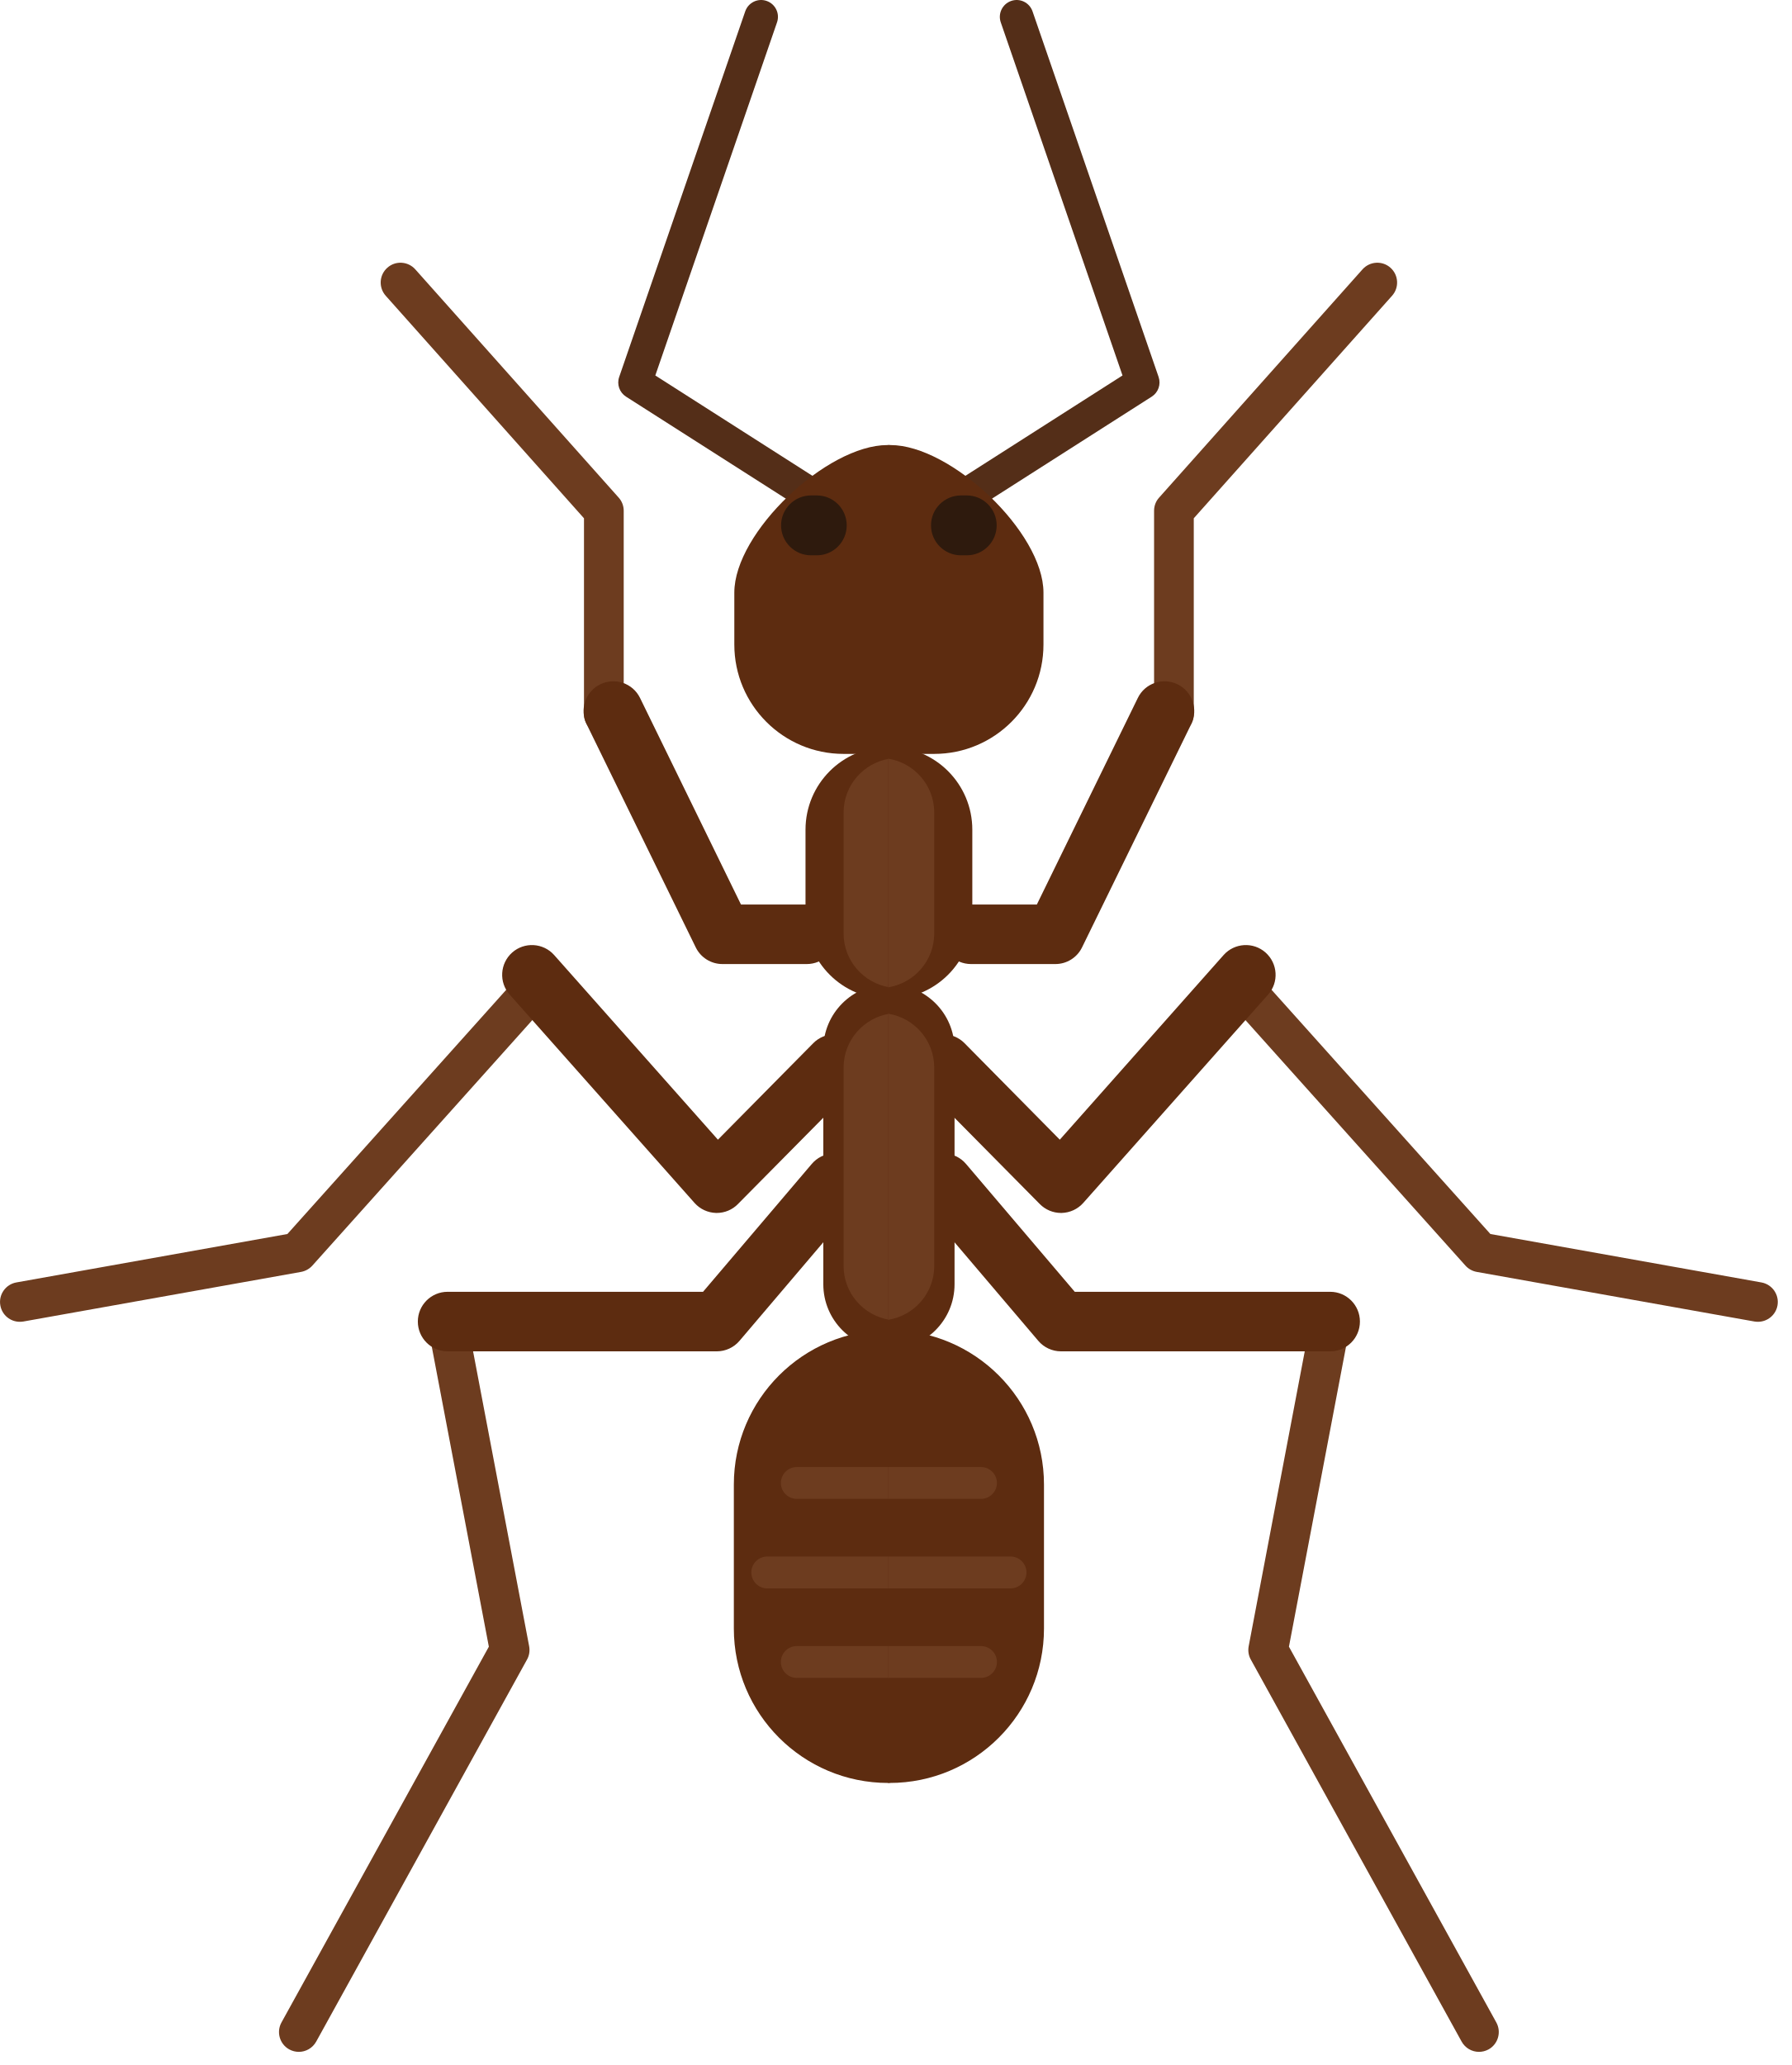
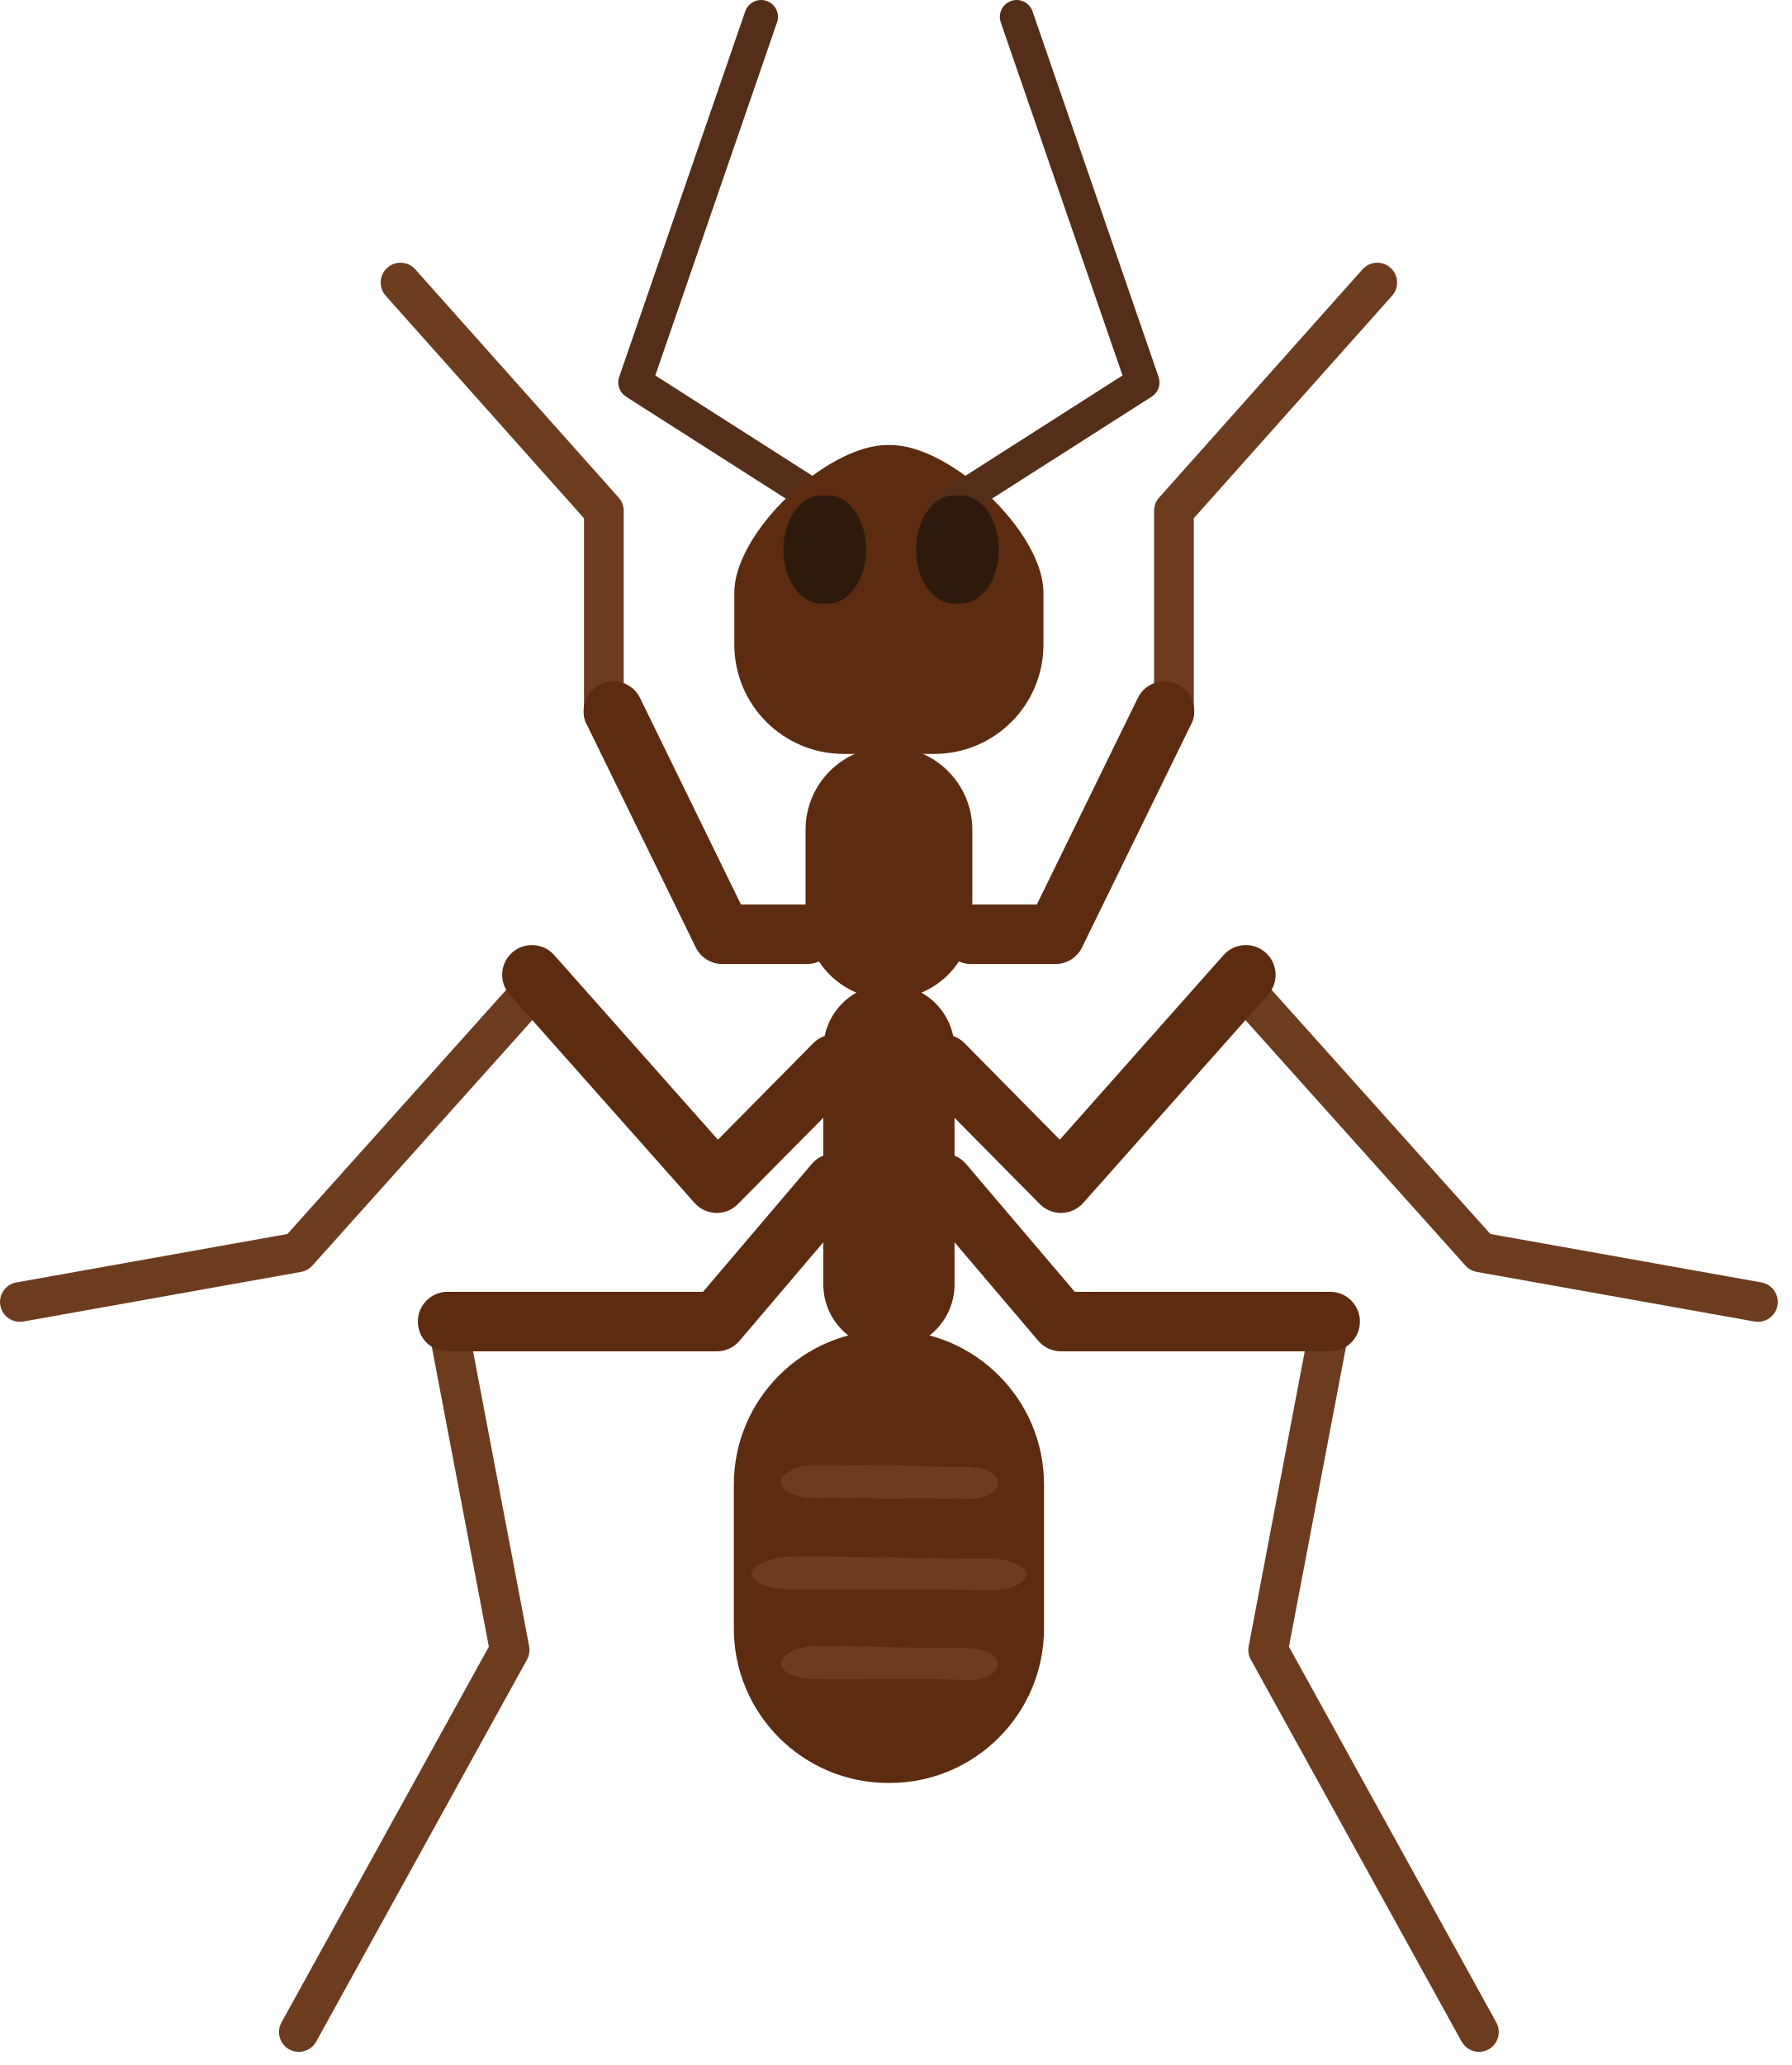
<svg xmlns="http://www.w3.org/2000/svg" width="18.22mm" height="21mm" viewBox="0 0 18.22 21" version="1.1" id="svg1">
  <defs id="defs1" />
  <g id="layer1">
    <g id="g123" transform="matrix(0.3489733,0,0,0.3489733,-89.31028,-11.75008)">
      <g id="g105">
        <g id="g89">
          <path style="fill:#542e18" d="m 280.19,48.98 c -0.091,0 -0.183,-0.024 -0.263,-0.077 l -5.757,-3.674 c -0.19,-0.122 -0.274,-0.358 -0.199,-0.573 l 3.674,-10.655 c 0.088,-0.255 0.367,-0.393 0.624,-0.303 0.255,0.088 0.391,0.367 0.303,0.623 l -3.548,10.291 5.43,3.467 c 0.228,0.145 0.295,0.447 0.15,0.676 -0.093,0.146 -0.252,0.225 -0.414,0.225 z" id="path89" />
        </g>
        <g id="g90">
          <path style="fill:#6d3c1f" d="m 273.523,55.059 c -0.32,0 -0.578,-0.258 -0.578,-0.578 v -5.707 l -5.78,-6.486 c -0.211,-0.238 -0.191,-0.603 0.048,-0.815 0.237,-0.213 0.603,-0.191 0.815,0.047 l 5.927,6.65 c 0.095,0.104 0.148,0.243 0.148,0.383 v 5.928 c 0,0.32 -0.259,0.578 -0.58,0.578 z" id="path90" />
        </g>
        <g id="g91">
          <path style="fill:#6d3c1f" d="m 256.5,72.189 c -0.274,0 -0.518,-0.196 -0.567,-0.476 -0.057,-0.315 0.154,-0.615 0.467,-0.671 l 7.9,-1.411 6.879,-7.675 c 0.212,-0.238 0.578,-0.258 0.815,-0.045 0.237,0.214 0.258,0.58 0.045,0.817 l -7.011,7.823 c -0.087,0.096 -0.202,0.161 -0.329,0.184 l -8.096,1.446 c -0.035,0.005 -0.069,0.008 -0.103,0.008 z" id="path91" />
        </g>
        <g id="g92">
          <path style="fill:#6d3c1f" d="m 264.634,93.464 c -0.095,0 -0.19,-0.023 -0.279,-0.071 -0.281,-0.155 -0.382,-0.507 -0.227,-0.787 l 6.044,-10.949 -1.77,-9.302 c -0.059,-0.314 0.146,-0.616 0.46,-0.676 0.315,-0.058 0.618,0.146 0.677,0.46 l 1.808,9.507 c 0.024,0.132 0.004,0.269 -0.063,0.387 l -6.144,11.131 c -0.106,0.191 -0.303,0.3 -0.506,0.3 z" id="path92" />
        </g>
        <g id="g93">
          <path style="fill:#5d2c10" d="m 276.817,73.05 h -7.848 c -0.479,0 -0.867,-0.389 -0.867,-0.868 0,-0.479 0.389,-0.867 0.867,-0.867 h 7.446 l 3.17,-3.727 c 0.311,-0.365 0.857,-0.41 1.222,-0.1 0.365,0.311 0.409,0.858 0.1,1.224 l -3.43,4.033 c -0.164,0.193 -0.407,0.305 -0.66,0.305 z" id="path93" />
        </g>
        <g id="g94">
          <path style="fill:#5d2c10" d="m 276.817,69.017 c -0.008,0 -0.017,0 -0.024,0 -0.239,-0.007 -0.466,-0.112 -0.625,-0.291 l -5.389,-6.072 c -0.319,-0.358 -0.285,-0.906 0.072,-1.225 0.358,-0.317 0.907,-0.285 1.225,0.073 l 4.773,5.38 2.779,-2.812 c 0.336,-0.341 0.887,-0.343 1.228,-0.007 0.339,0.337 0.344,0.886 0.007,1.227 l -3.432,3.469 c -0.16,0.164 -0.383,0.258 -0.614,0.258 z" id="path94" />
        </g>
        <g id="g95">
          <path style="fill:#5d2c10" d="m 279.439,61.764 h -2.458 c -0.331,0 -0.634,-0.188 -0.779,-0.487 l -3.181,-6.505 c -0.21,-0.429 -0.033,-0.949 0.398,-1.16 0.43,-0.209 0.95,-0.033 1.16,0.398 l 2.942,6.019 h 1.917 c 0.478,0 0.866,0.388 0.866,0.867 0.001,0.48 -0.387,0.868 -0.865,0.868 z" id="path95" />
        </g>
-         <path style="fill:#5d2c10" d="m 281.851,46.64 h -0.064 c -1.76,0 -4.46,2.541 -4.46,4.3 v 1.514 c 0,1.759 1.427,3.186 3.185,3.186 h 1.339 z" id="path96" />
-         <path style="fill:#5d2c10" d="m 281.851,55.441 c -0.013,0 -0.024,-0.005 -0.038,-0.005 -1.332,0 -2.411,1.08 -2.411,2.414 v 2.521 c 0,1.332 1.079,2.411 2.411,2.411 0.014,0 0.025,-0.003 0.038,-0.003 z" id="path97" />
-         <path style="fill:#5d2c10" d="m 281.851,62.357 c -0.013,0 -0.024,-0.003 -0.038,-0.003 -1.044,0 -1.892,0.847 -1.892,1.891 v 6.851 c 0,1.045 0.848,1.892 1.892,1.892 0.014,0 0.025,-0.003 0.038,-0.003 z" id="path98" />
-         <path style="fill:#6d3c1f" d="m 281.851,63.211 c -0.758,0.123 -1.339,0.777 -1.339,1.57 v 5.781 c 0,0.793 0.581,1.446 1.339,1.569 z" id="path99" />
-         <path style="fill:#5d2c10" d="m 281.851,72.434 c -0.012,0 -0.024,-10e-4 -0.038,-10e-4 -2.485,0 -4.5,2.014 -4.5,4.499 v 4.196 c 0,2.485 2.015,4.5 4.5,4.5 0.014,0 0.026,-0.001 0.038,-0.001 z" id="path100" />
-         <path style="fill:#6d3c1f" d="m 281.851,55.779 c -0.758,0.123 -1.339,0.776 -1.339,1.57 v 3.523 c 0,0.792 0.581,1.447 1.339,1.57 z" id="path101" />
-         <path style="fill:#6d3c1f" d="m 281.851,76.422 h -2.703 c -0.256,0 -0.464,0.208 -0.464,0.464 0,0.255 0.208,0.463 0.464,0.463 h 2.703 z" id="path102" />
-         <path style="fill:#6d3c1f" d="m 281.851,79.029 h -3.564 c -0.257,0 -0.464,0.209 -0.464,0.464 0,0.257 0.207,0.465 0.464,0.465 h 3.564 z" id="path103" />
-         <path style="fill:#6d3c1f" d="m 281.851,81.639 h -2.703 c -0.256,0 -0.464,0.207 -0.464,0.464 0,0.256 0.208,0.463 0.464,0.463 h 2.703 z" id="path104" />
-         <path style="fill:#2e1a0d" d="m 280.603,48.98 c 0,0.482 -0.39,0.873 -0.872,0.873 h -0.169 c -0.48,0 -0.872,-0.391 -0.872,-0.873 v 0 c 0,-0.482 0.392,-0.872 0.872,-0.872 h 0.169 c 0.483,0 0.872,0.391 0.872,0.872 z" id="path105" />
+         <path id="path96" style="fill:#5d2c10" d="M 281.787 46.639 C 280.027 46.639 277.327 49.181 277.327 50.94 L 277.327 52.455 C 277.327 54.214 278.754 55.64 280.512 55.64 L 281.813 55.64 L 281.851 55.64 L 283.154 55.64 C 284.913 55.64 286.337 54.214 286.337 52.455 L 286.337 50.94 C 286.337 49.181 283.639 46.639 281.879 46.639 L 281.851 46.639 L 281.813 46.639 L 281.787 46.639 z " />
+         <path id="path97" style="fill:#5d2c10" d="M 281.813 55.435 C 280.481 55.435 279.403 56.517 279.403 57.851 L 279.403 60.371 C 279.403 61.703 280.481 62.782 281.813 62.782 C 281.821 62.782 281.826 62.781 281.833 62.78 C 281.839 62.781 281.844 62.782 281.851 62.782 C 283.185 62.782 284.264 61.703 284.264 60.371 L 284.264 57.851 C 284.264 56.517 283.185 55.435 281.851 55.435 C 281.844 55.435 281.839 55.437 281.833 55.438 C 281.826 55.437 281.821 55.435 281.813 55.435 z " />
+         <path id="path98" style="fill:#5d2c10" d="M 281.813 62.354 C 280.769 62.354 279.921 63.201 279.921 64.245 L 279.921 71.097 C 279.921 72.142 280.769 72.988 281.813 72.988 C 281.821 72.988 281.826 72.987 281.833 72.986 C 281.839 72.987 281.844 72.988 281.851 72.988 C 282.898 72.988 283.746 72.142 283.746 71.097 L 283.746 64.245 C 283.746 63.201 282.898 62.354 281.851 62.354 C 281.844 62.354 281.839 62.355 281.833 62.355 C 281.826 62.355 281.821 62.354 281.813 62.354 z " />
+         <path id="path100" style="fill:#5d2c10" d="M 281.813 72.434 C 279.329 72.434 277.313 74.447 277.313 76.932 L 277.313 81.128 C 277.313 83.613 279.329 85.628 281.813 85.628 L 281.851 85.628 C 284.337 85.628 286.354 83.613 286.354 81.128 L 286.354 76.932 C 286.354 74.447 284.337 72.434 281.851 72.434 L 281.813 72.434 z " />
+         <path style="fill:#2e1a0d;stroke-width:1.509" d="m 281.169,49.683 c 0,0.871 -0.492,1.577 -1.099,1.577 h -0.213 c -0.605,0 -1.099,-0.706 -1.099,-1.577 v 0 c 0,-0.871 0.494,-1.575 1.099,-1.575 h 0.213 c 0.609,0 1.099,0.706 1.099,1.575 z" id="path105" />
      </g>
      <g id="g122">
        <g id="g106">
          <path style="fill:#542e18" d="m 283.475,48.98 c 0.09,0 0.182,-0.024 0.263,-0.077 l 5.756,-3.674 c 0.191,-0.122 0.273,-0.358 0.2,-0.573 l -3.675,-10.655 c -0.088,-0.255 -0.366,-0.393 -0.623,-0.303 -0.254,0.088 -0.391,0.367 -0.303,0.623 l 3.549,10.291 -5.43,3.467 c -0.23,0.145 -0.296,0.447 -0.151,0.676 0.093,0.146 0.253,0.225 0.414,0.225 z" id="path106" />
        </g>
        <g id="g107">
          <path style="fill:#6d3c1f" d="m 290.142,55.059 c 0.319,0 0.577,-0.258 0.577,-0.578 v -5.707 l 5.781,-6.486 c 0.212,-0.238 0.19,-0.603 -0.047,-0.815 -0.238,-0.213 -0.603,-0.191 -0.816,0.047 l -5.927,6.65 c -0.096,0.104 -0.148,0.243 -0.148,0.383 v 5.928 c -0.001,0.32 0.259,0.578 0.58,0.578 z" id="path107" />
        </g>
        <g id="g108">
          <path style="fill:#6d3c1f" d="m 307.163,72.189 c 0.275,0 0.52,-0.196 0.57,-0.476 0.056,-0.315 -0.155,-0.615 -0.469,-0.671 l -7.899,-1.411 -6.879,-7.675 c -0.212,-0.238 -0.577,-0.258 -0.816,-0.045 -0.236,0.214 -0.257,0.58 -0.045,0.817 l 7.012,7.823 c 0.086,0.096 0.202,0.161 0.329,0.184 l 8.097,1.446 c 0.034,0.005 0.067,0.008 0.1,0.008 z" id="path108" />
        </g>
        <g id="g109">
          <path style="fill:#6d3c1f" d="m 299.031,93.464 c 0.095,0 0.19,-0.023 0.28,-0.071 0.279,-0.155 0.381,-0.507 0.226,-0.787 l -6.044,-10.949 1.77,-9.302 c 0.06,-0.314 -0.146,-0.616 -0.461,-0.676 -0.314,-0.058 -0.616,0.146 -0.675,0.46 l -1.808,9.507 c -0.024,0.132 -0.004,0.269 0.063,0.387 l 6.144,11.131 c 0.105,0.191 0.303,0.3 0.505,0.3 z" id="path109" />
        </g>
        <g id="g110">
          <path style="fill:#5d2c10" d="m 286.848,73.05 h 7.848 c 0.478,0 0.866,-0.389 0.866,-0.868 0,-0.479 -0.389,-0.867 -0.866,-0.867 h -7.446 l -3.17,-3.727 c -0.311,-0.365 -0.857,-0.41 -1.222,-0.1 -0.366,0.311 -0.409,0.858 -0.099,1.224 l 3.429,4.033 c 0.164,0.193 0.407,0.305 0.66,0.305 z" id="path110" />
        </g>
        <g id="g111">
          <path style="fill:#5d2c10" d="m 286.848,69.017 c 0.008,0 0.017,0 0.023,0 0.24,-0.007 0.466,-0.112 0.626,-0.291 l 5.389,-6.072 c 0.318,-0.358 0.284,-0.906 -0.074,-1.225 -0.357,-0.317 -0.905,-0.285 -1.224,0.073 l -4.774,5.38 -2.777,-2.812 c -0.337,-0.341 -0.888,-0.343 -1.228,-0.007 -0.34,0.337 -0.345,0.886 -0.008,1.227 l 3.431,3.469 c 0.163,0.164 0.385,0.258 0.616,0.258 z" id="path111" />
        </g>
        <g id="g112">
          <path style="fill:#5d2c10" d="m 284.227,61.764 h 2.458 c 0.331,0 0.633,-0.188 0.778,-0.487 l 3.182,-6.505 c 0.21,-0.429 0.032,-0.949 -0.398,-1.16 -0.431,-0.209 -0.95,-0.033 -1.159,0.398 l -2.943,6.019 h -1.917 c -0.479,0 -0.866,0.388 -0.866,0.867 -0.002,0.48 0.386,0.868 0.865,0.868 z" id="path112" />
        </g>
-         <path style="fill:#5d2c10" d="m 281.814,46.64 h 0.065 c 1.76,0 4.459,2.541 4.459,4.3 v 1.514 c 0,1.759 -1.426,3.186 -3.185,3.186 h -1.34 v -9 z" id="path113" />
-         <path style="fill:#5d2c10" d="m 281.814,55.441 c 0.015,0 0.024,-0.005 0.037,-0.005 1.334,0 2.413,1.08 2.413,2.414 v 2.521 c 0,1.332 -1.079,2.411 -2.413,2.411 -0.013,0 -0.022,-0.003 -0.037,-0.003 z" id="path114" />
-         <path style="fill:#5d2c10" d="m 281.814,62.357 c 0.015,0 0.024,-0.003 0.037,-0.003 1.047,0 1.895,0.847 1.895,1.891 v 6.851 c 0,1.045 -0.848,1.892 -1.895,1.892 -0.013,0 -0.022,-0.003 -0.037,-0.003 z" id="path115" />
-         <path style="fill:#6d3c1f" d="m 281.814,63.211 c 0.759,0.123 1.34,0.777 1.34,1.57 v 5.781 c 0,0.793 -0.581,1.446 -1.34,1.569 z" id="path116" />
-         <path style="fill:#5d2c10" d="m 281.814,72.434 c 0.013,0 0.025,-10e-4 0.037,-10e-4 2.486,0 4.502,2.014 4.502,4.499 v 4.196 c 0,2.485 -2.016,4.5 -4.502,4.5 -0.012,0 -0.024,-0.001 -0.037,-0.001 z" id="path117" />
-         <path style="fill:#6d3c1f" d="m 281.814,55.779 c 0.759,0.123 1.34,0.776 1.34,1.57 v 3.523 c 0,0.792 -0.581,1.447 -1.34,1.57 z" id="path118" />
-         <path style="fill:#6d3c1f" d="m 281.814,76.422 h 2.702 c 0.258,0 0.465,0.208 0.465,0.464 0,0.255 -0.207,0.463 -0.465,0.463 h -2.702 z" id="path119" />
-         <path style="fill:#6d3c1f" d="m 281.814,79.029 h 3.564 c 0.257,0 0.464,0.209 0.464,0.464 0,0.257 -0.207,0.465 -0.464,0.465 h -3.564 z" id="path120" />
-         <path style="fill:#6d3c1f" d="m 281.814,81.639 h 2.702 c 0.258,0 0.465,0.207 0.465,0.464 0,0.256 -0.207,0.463 -0.465,0.463 h -2.702 z" id="path121" />
-         <path style="fill:#2e1a0d" d="m 283.06,48.98 c 0,0.482 0.391,0.873 0.873,0.873 h 0.169 c 0.481,0 0.872,-0.391 0.872,-0.873 v 0 c 0,-0.482 -0.392,-0.872 -0.872,-0.872 h -0.169 c -0.482,0 -0.873,0.391 -0.873,0.872 z" id="path122" />
+         <path style="fill:#6d3c1f;stroke-width:1.414" d="m 284.087,76.422 c 0.468,0.217 0.93,0.208 0.93,0.464 0,0.255 -0.414,0.463 -0.93,0.463 z" id="path119" />
+         <path style="fill:#2e1a0d;stroke-width:1.509" d="m 282.624,49.683 c 0,0.871 0.493,1.577 1.101,1.577 h 0.213 c 0.606,0 1.099,-0.706 1.099,-1.577 v 0 c 0,-0.871 -0.494,-1.575 -1.099,-1.575 h -0.213 c -0.608,0 -1.101,0.706 -1.101,1.575 z" id="path122" />
+         <path style="fill:#6d3c1f;stroke-width:1.414" d="m 284.087,76.422 c 0.516,-0.007 0.93,0.208 0.93,0.464 0,0.255 -0.414,0.463 -0.93,0.463 -1.822,-0.104 -3.661,0.173 -5.403,-0.407 1.612,-0.878 3.614,-0.494 5.403,-0.52 z" id="path1" />
+         <path style="fill:#6d3c1f;stroke-width:1.414" d="m 284.088,76.422 c 0.516,-0.007 0.929,0.208 0.929,0.464 0,0.255 -0.414,0.492 -0.929,0.463 -0.911,-0.052 -3.57,-0.009 -4.475,-0.025 -0.547,-0.01 -0.952,-0.246 -0.928,-0.482 0.024,-0.236 0.476,-0.471 0.928,-0.48 0.926,-0.017 3.581,0.073 4.475,0.06 z" id="path2" />
+         <path style="fill:#6d3c1f;stroke-width:1.591" d="m 284.666,79.091 c 0.653,-0.007 1.176,0.208 1.176,0.464 0,0.255 -0.525,0.492 -1.177,0.463 -1.153,-0.052 -4.519,-0.009 -5.665,-0.025 -0.693,-0.01 -1.206,-0.246 -1.175,-0.482 0.03,-0.236 0.603,-0.471 1.175,-0.48 1.172,-0.017 4.533,0.073 5.665,0.06 z" id="path3" />
+         <path style="fill:#6d3c1f;stroke-width:1.414" d="m 284.089,81.702 c 0.516,-0.007 0.929,0.208 0.929,0.464 0,0.255 -0.414,0.492 -0.929,0.463 -0.911,-0.052 -3.57,-0.009 -4.475,-0.025 -0.547,-0.01 -0.952,-0.246 -0.928,-0.482 0.024,-0.236 0.476,-0.471 0.928,-0.48 0.926,-0.017 3.581,0.073 4.475,0.06 z" id="path4" />
      </g>
    </g>
  </g>
</svg>
